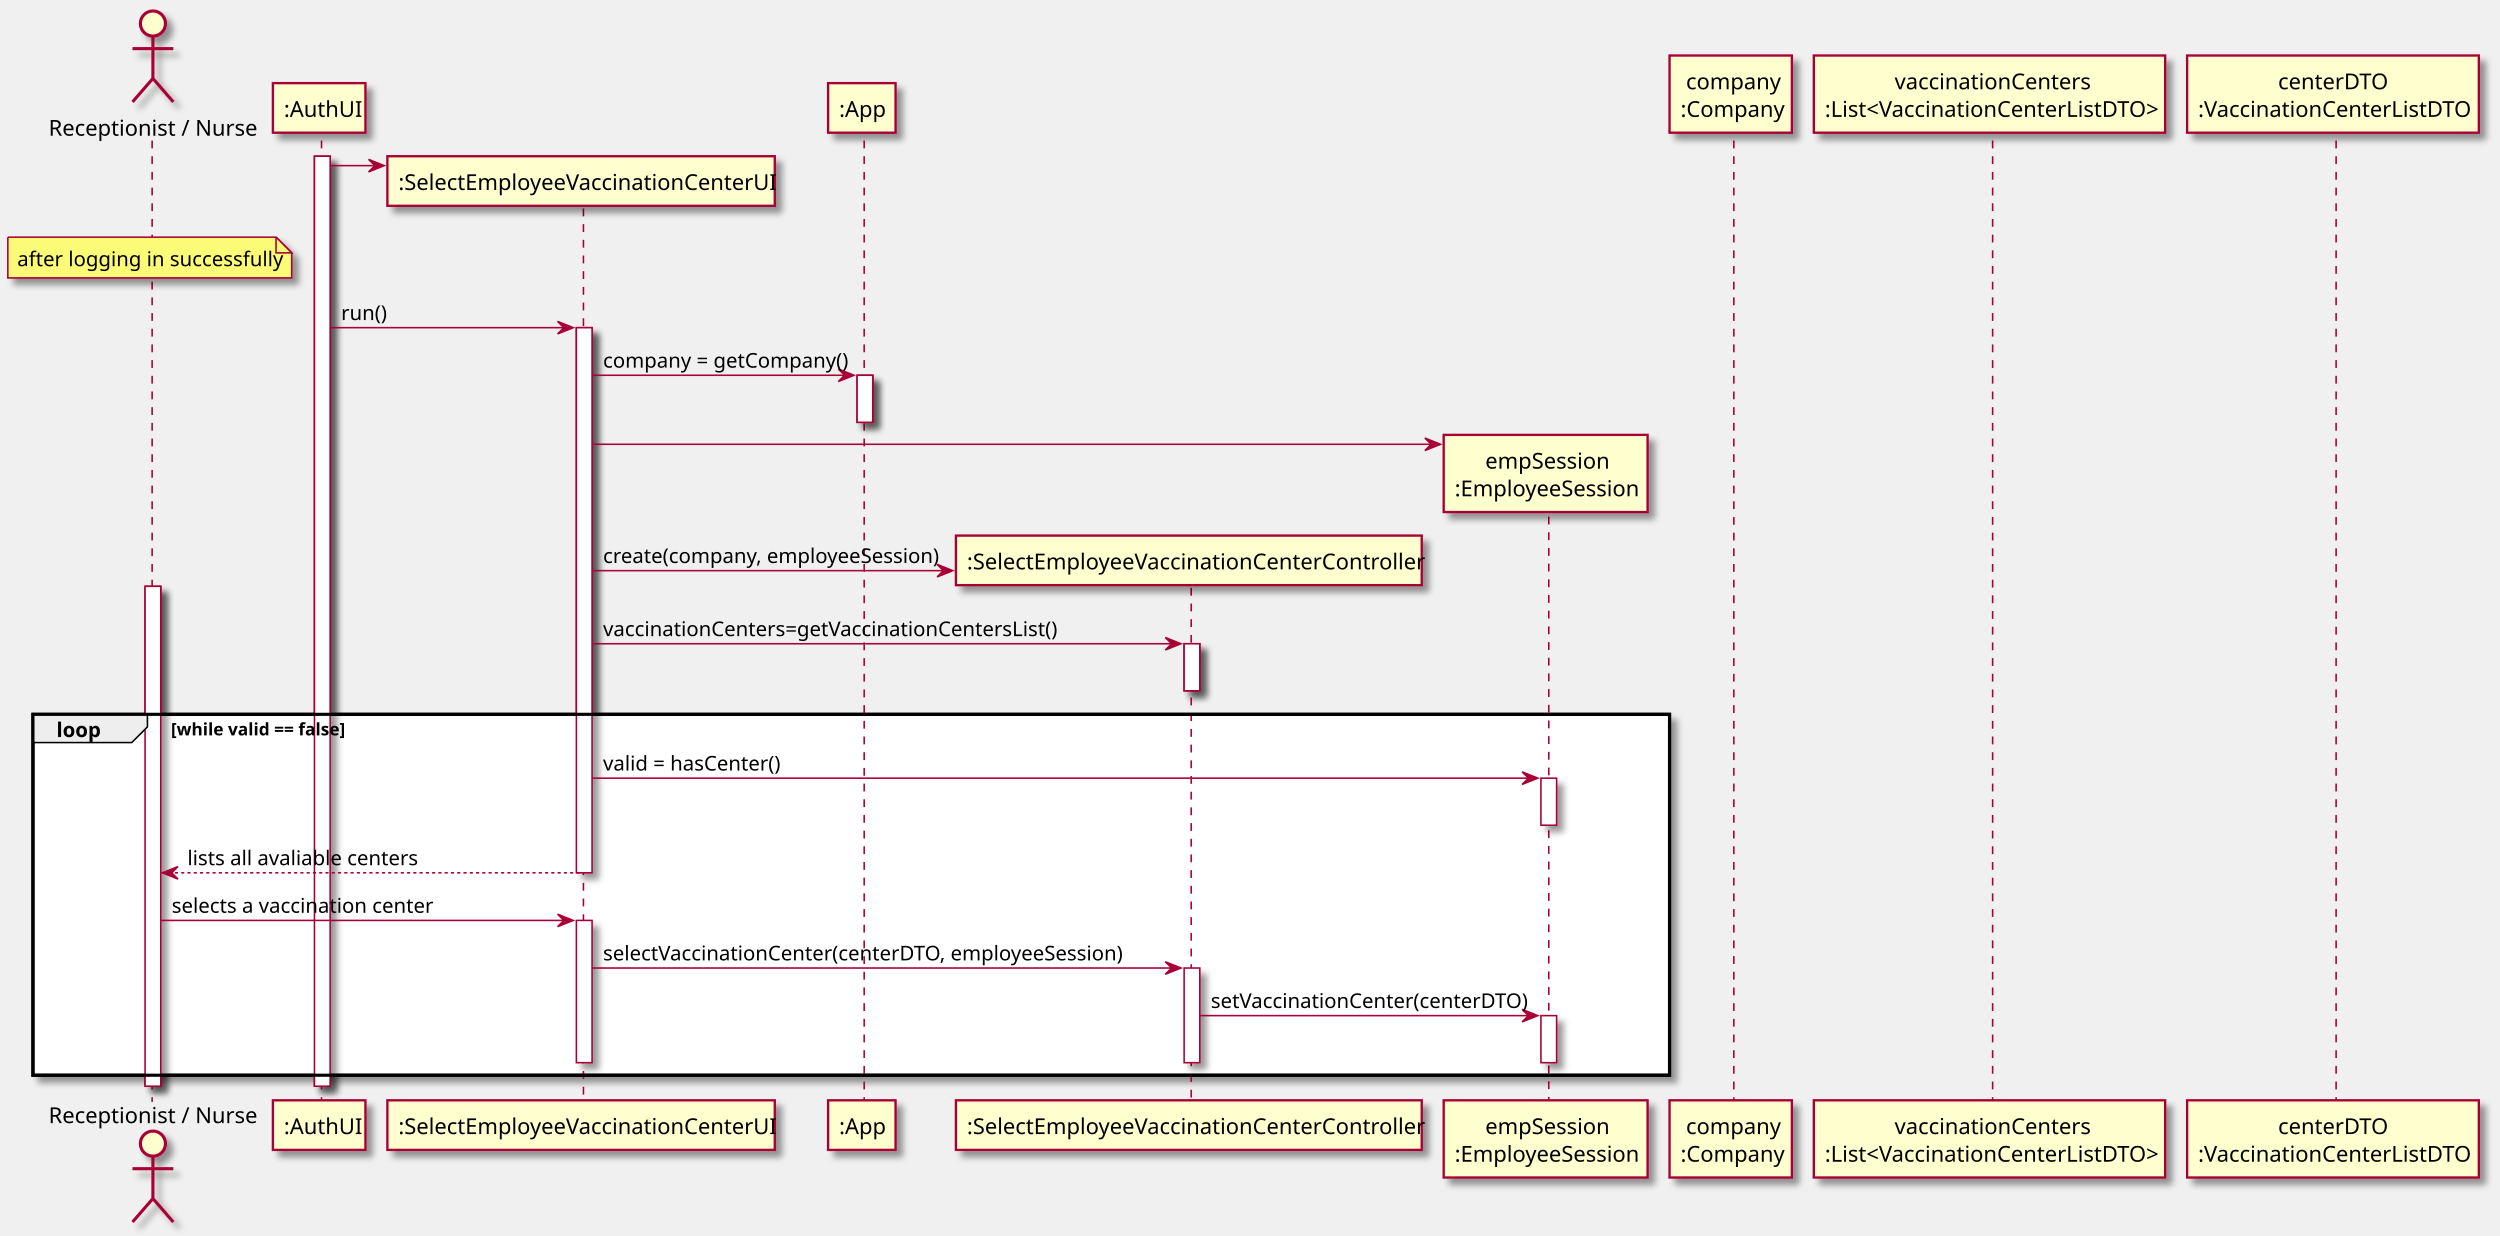
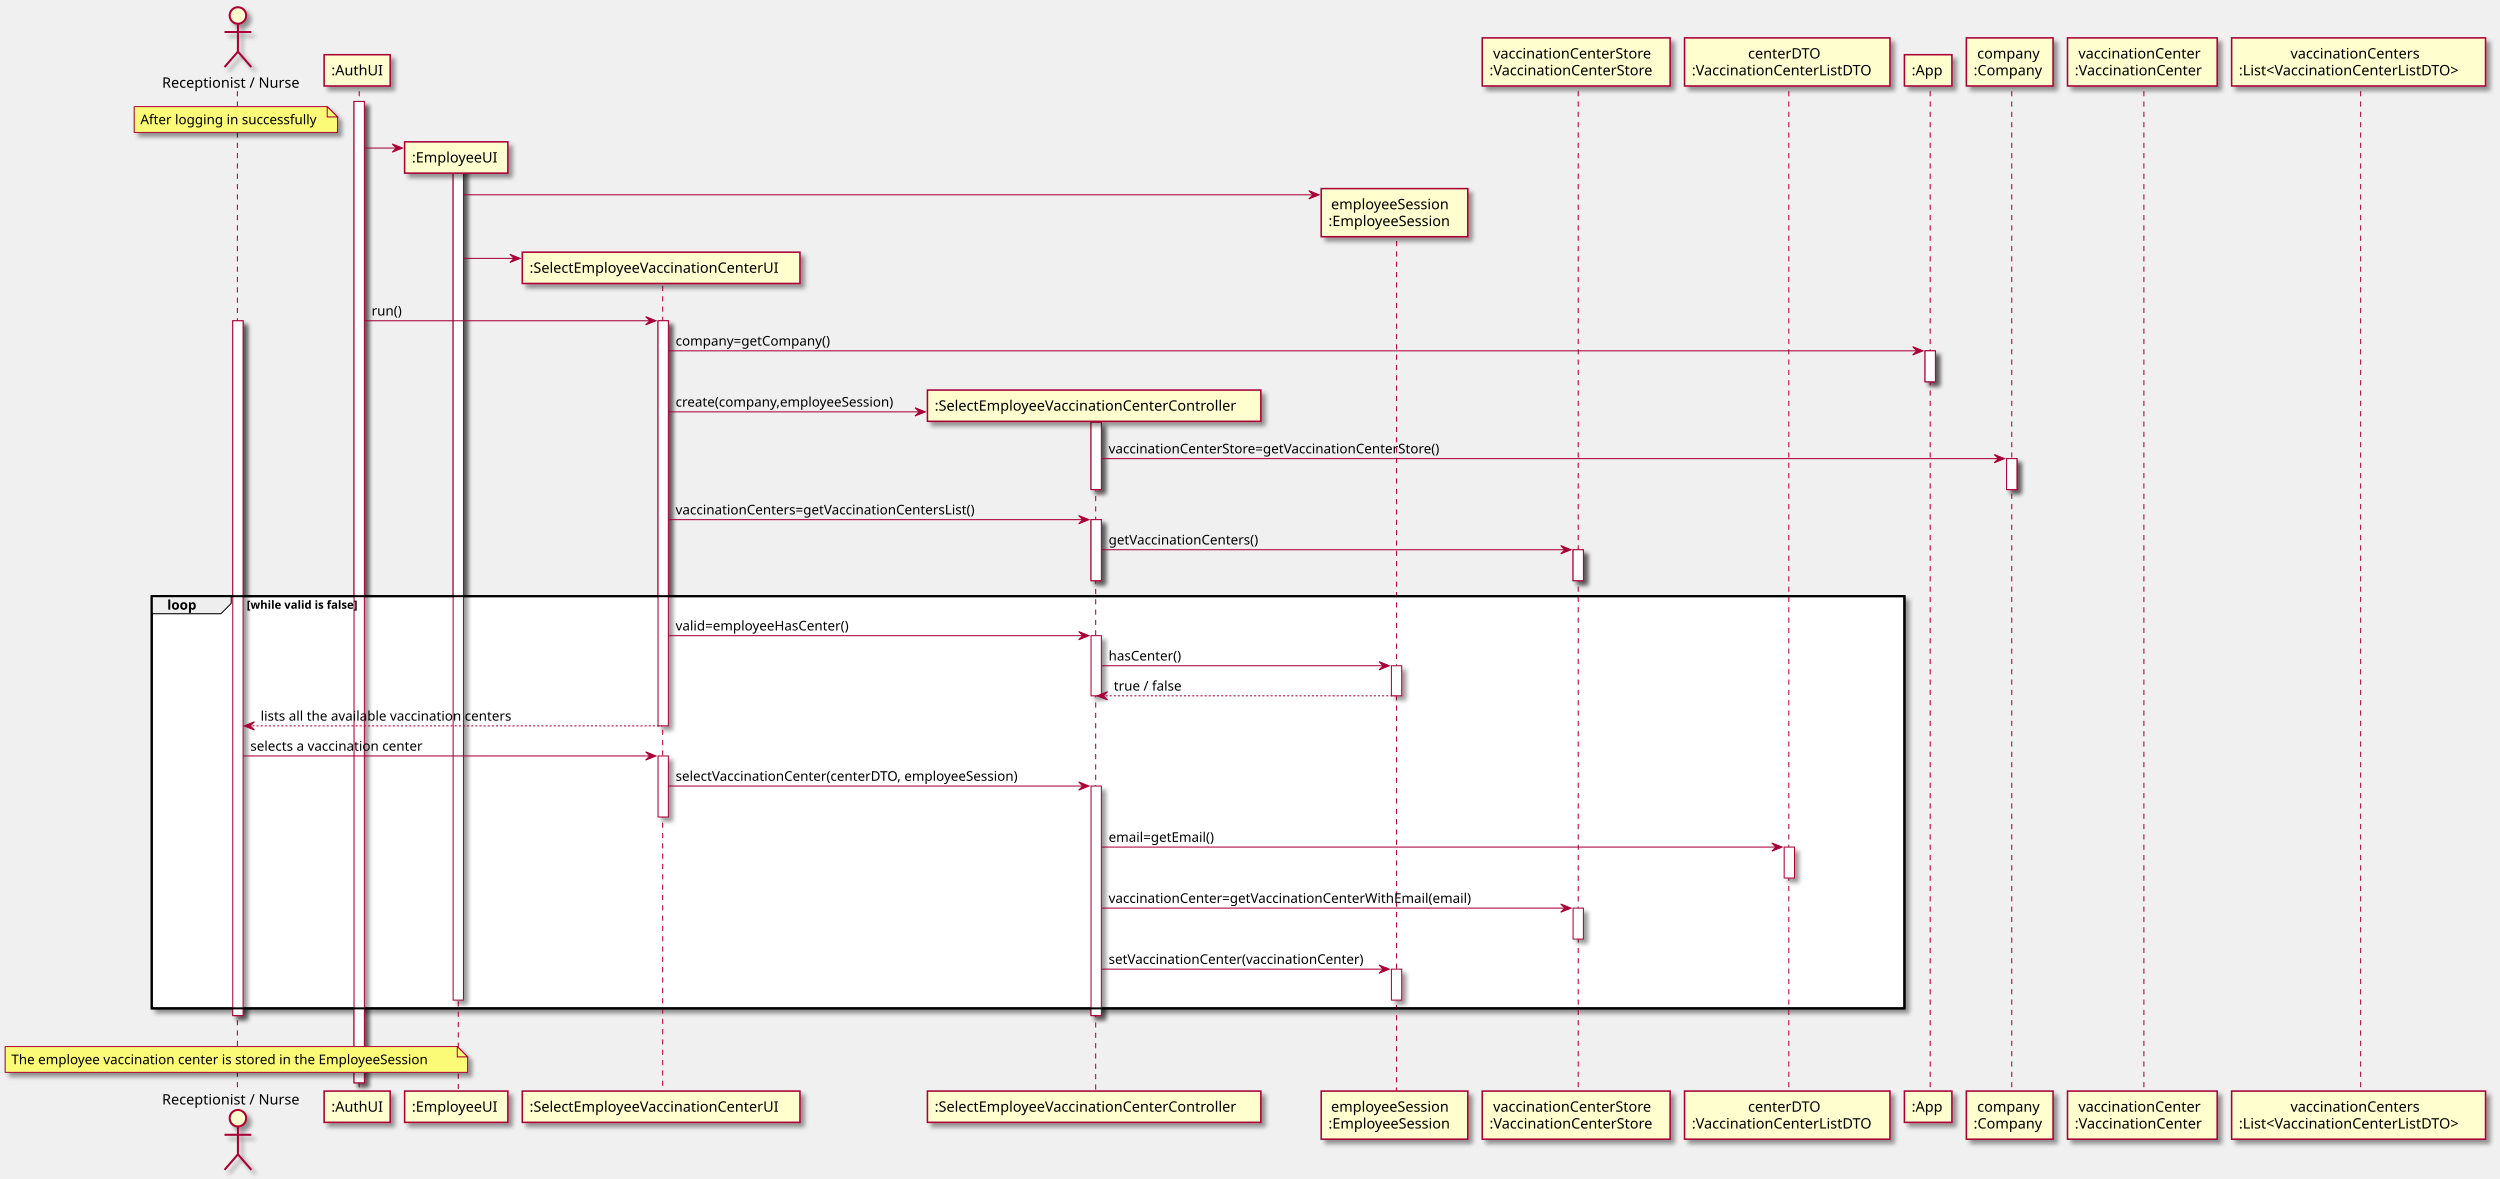
- <svg xmlns="http://www.w3.org/2000/svg" contentScriptType="application/ecmascript" contentStyleType="text/css" height="788px" preserveAspectRatio="none" style="width:1594px;height:788px;background:#FFFFFF;" version="1.1" viewBox="0 0 1594 788" width="1594px" zoomAndPan="magnify">
+ <svg xmlns="http://www.w3.org/2000/svg" contentScriptType="application/ecmascript" contentStyleType="text/css" height="1142px" preserveAspectRatio="none" style="width:2422px;height:1142px;background:#FFFFFF;" version="1.1" viewBox="0 0 2422 1142" width="2422px" zoomAndPan="magnify">
  <defs>
-     <filter height="300%" id="frpe49jd55kcy" width="300%" x="-1" y="-1">
+     <filter height="300%" id="fjrmrxvb3hkog" width="300%" x="-1" y="-1">
      <feGaussianBlur result="blurOut" stdDeviation="2.0" />
      <feColorMatrix in="blurOut" result="blurOut2" type="matrix" values="0 0 0 0 0 0 0 0 0 0 0 0 0 0 0 0 0 0 .4 0" />
      <feOffset dx="4.0" dy="4.0" in="blurOut2" result="blurOut3" />
      <feBlend in="SourceGraphic" in2="blurOut3" mode="normal" />
    </filter>
  </defs>
  <g>
-     <rect fill="#FFFFFF" filter="url(#frpe49jd55kcy)" height="318.719" style="stroke:#A80036;stroke-width:1.0;" width="10" x="92.5" y="373.844" />
-     <rect fill="#FFFFFF" filter="url(#frpe49jd55kcy)" height="592.953" style="stroke:#A80036;stroke-width:1.0;" width="10" x="200.5" y="99.609" />
-     <rect fill="#FFFFFF" filter="url(#frpe49jd55kcy)" height="347.586" style="stroke:#A80036;stroke-width:1.0;" width="10" x="367.5" y="208.922" />
-     <rect fill="#FFFFFF" filter="url(#frpe49jd55kcy)" height="90.703" style="stroke:#A80036;stroke-width:1.0;" width="10" x="367.5" y="586.859" />
-     <rect fill="#FFFFFF" filter="url(#frpe49jd55kcy)" height="30" style="stroke:#A80036;stroke-width:1.0;" width="10" x="546.5" y="239.273" />
-     <rect fill="#FFFFFF" filter="url(#frpe49jd55kcy)" height="30" style="stroke:#A80036;stroke-width:1.0;" width="10" x="755" y="410.453" />
-     <rect fill="#FFFFFF" filter="url(#frpe49jd55kcy)" height="60.352" style="stroke:#A80036;stroke-width:1.0;" width="10" x="755" y="617.211" />
-     <rect fill="#FFFFFF" filter="url(#frpe49jd55kcy)" height="30" style="stroke:#A80036;stroke-width:1.0;" width="10" x="982.5" y="496.156" />
-     <rect fill="#FFFFFF" filter="url(#frpe49jd55kcy)" height="30" style="stroke:#A80036;stroke-width:1.0;" width="10" x="982.5" y="647.562" />
-     <rect fill="#FFFFFF" filter="url(#frpe49jd55kcy)" height="230.109" style="stroke:#000000;stroke-width:2.0;" width="1043.5" x="21" y="455.453" />
-     <line style="stroke:#A80036;stroke-width:1.0;stroke-dasharray:5.0,5.0;" x1="97" x2="97" y1="89.609" y2="702.562" />
-     <line style="stroke:#A80036;stroke-width:1.0;stroke-dasharray:5.0,5.0;" x1="205" x2="205" y1="89.609" y2="702.562" />
-     <line style="stroke:#A80036;stroke-width:1.0;stroke-dasharray:5.0,5.0;" x1="372" x2="372" y1="132.914" y2="702.562" />
-     <line style="stroke:#A80036;stroke-width:1.0;stroke-dasharray:5.0,5.0;" x1="551" x2="551" y1="89.609" y2="702.562" />
-     <line style="stroke:#A80036;stroke-width:1.0;stroke-dasharray:5.0,5.0;" x1="759.5" x2="759.5" y1="374.797" y2="702.562" />
-     <line style="stroke:#A80036;stroke-width:1.0;stroke-dasharray:5.0,5.0;" x1="987.5" x2="987.5" y1="319.383" y2="702.562" />
-     <line style="stroke:#A80036;stroke-width:1.0;stroke-dasharray:5.0,5.0;" x1="1105.5" x2="1105.5" y1="89.609" y2="702.562" />
-     <line style="stroke:#A80036;stroke-width:1.0;stroke-dasharray:5.0,5.0;" x1="1270.5" x2="1270.5" y1="89.609" y2="702.562" />
-     <line style="stroke:#A80036;stroke-width:1.0;stroke-dasharray:5.0,5.0;" x1="1489.5" x2="1489.5" y1="89.609" y2="702.562" />
-     <text fill="#000000" font-family="sans-serif" font-size="14" lengthAdjust="spacing" textLength="127" x="31" y="86.533">Receptionist / Nurse</text>
-     <ellipse cx="97.5" cy="15" fill="#FEFECE" filter="url(#frpe49jd55kcy)" rx="8" ry="8" style="stroke:#A80036;stroke-width:2.0;" />
-     <path d="M97.5,23 L97.5,50 M84.5,31 L110.5,31 M97.5,50 L84.5,65 M97.5,50 L110.5,65 " fill="none" filter="url(#frpe49jd55kcy)" style="stroke:#A80036;stroke-width:2.0;" />
-     <text fill="#000000" font-family="sans-serif" font-size="14" lengthAdjust="spacing" textLength="127" x="31" y="716.096">Receptionist / Nurse</text>
-     <ellipse cx="97.5" cy="729.172" fill="#FEFECE" filter="url(#frpe49jd55kcy)" rx="8" ry="8" style="stroke:#A80036;stroke-width:2.0;" />
-     <path d="M97.5,737.172 L97.5,764.172 M84.5,745.172 L110.5,745.172 M97.5,764.172 L84.5,779.172 M97.5,764.172 L110.5,779.172 " fill="none" filter="url(#frpe49jd55kcy)" style="stroke:#A80036;stroke-width:2.0;" />
-     <rect fill="#FEFECE" filter="url(#frpe49jd55kcy)" height="31.609" style="stroke:#A80036;stroke-width:1.5;" width="59" x="174" y="53" />
-     <text fill="#000000" font-family="sans-serif" font-size="14" lengthAdjust="spacing" textLength="45" x="181" y="74.533">:AuthUI</text>
-     <rect fill="#FEFECE" filter="url(#frpe49jd55kcy)" height="31.609" style="stroke:#A80036;stroke-width:1.5;" width="59" x="174" y="701.562" />
-     <text fill="#000000" font-family="sans-serif" font-size="14" lengthAdjust="spacing" textLength="45" x="181" y="723.096">:AuthUI</text>
-     <rect fill="#FEFECE" filter="url(#frpe49jd55kcy)" height="31.609" style="stroke:#A80036;stroke-width:1.5;" width="247" x="247" y="701.562" />
-     <text fill="#000000" font-family="sans-serif" font-size="14" lengthAdjust="spacing" textLength="233" x="254" y="723.096">:SelectEmployeeVaccinationCenterUI</text>
-     <rect fill="#FEFECE" filter="url(#frpe49jd55kcy)" height="31.609" style="stroke:#A80036;stroke-width:1.5;" width="43" x="528" y="53" />
-     <text fill="#000000" font-family="sans-serif" font-size="14" lengthAdjust="spacing" textLength="29" x="535" y="74.533">:App</text>
-     <rect fill="#FEFECE" filter="url(#frpe49jd55kcy)" height="31.609" style="stroke:#A80036;stroke-width:1.5;" width="43" x="528" y="701.562" />
-     <text fill="#000000" font-family="sans-serif" font-size="14" lengthAdjust="spacing" textLength="29" x="535" y="723.096">:App</text>
-     <rect fill="#FEFECE" filter="url(#frpe49jd55kcy)" height="31.609" style="stroke:#A80036;stroke-width:1.5;" width="297" x="609.5" y="701.562" />
-     <text fill="#000000" font-family="sans-serif" font-size="14" lengthAdjust="spacing" textLength="283" x="616.5" y="723.096">:SelectEmployeeVaccinationCenterController</text>
-     <rect fill="#FEFECE" filter="url(#frpe49jd55kcy)" height="49.219" style="stroke:#A80036;stroke-width:1.5;" width="130" x="920.5" y="701.562" />
-     <text fill="#000000" font-family="sans-serif" font-size="14" lengthAdjust="spacing" textLength="77" x="947" y="723.096">empSession</text>
-     <text fill="#000000" font-family="sans-serif" font-size="14" lengthAdjust="spacing" textLength="116" x="927.5" y="740.705">:EmployeeSession</text>
-     <rect fill="#FEFECE" filter="url(#frpe49jd55kcy)" height="49.219" style="stroke:#A80036;stroke-width:1.5;" width="78" x="1064.5" y="35.391" />
-     <text fill="#000000" font-family="sans-serif" font-size="14" lengthAdjust="spacing" textLength="57" x="1075" y="56.924">company</text>
-     <text fill="#000000" font-family="sans-serif" font-size="14" lengthAdjust="spacing" textLength="64" x="1071.5" y="74.533">:Company</text>
-     <rect fill="#FEFECE" filter="url(#frpe49jd55kcy)" height="49.219" style="stroke:#A80036;stroke-width:1.5;" width="78" x="1064.5" y="701.562" />
-     <text fill="#000000" font-family="sans-serif" font-size="14" lengthAdjust="spacing" textLength="57" x="1075" y="723.096">company</text>
-     <text fill="#000000" font-family="sans-serif" font-size="14" lengthAdjust="spacing" textLength="64" x="1071.5" y="740.705">:Company</text>
-     <rect fill="#FEFECE" filter="url(#frpe49jd55kcy)" height="49.219" style="stroke:#A80036;stroke-width:1.5;" width="224" x="1156.5" y="35.391" />
-     <text fill="#000000" font-family="sans-serif" font-size="14" lengthAdjust="spacing" textLength="121" x="1208" y="56.924">vaccinationCenters</text>
-     <text fill="#000000" font-family="sans-serif" font-size="14" lengthAdjust="spacing" textLength="210" x="1163.5" y="74.533">:List&lt;VaccinationCenterListDTO&gt;</text>
-     <rect fill="#FEFECE" filter="url(#frpe49jd55kcy)" height="49.219" style="stroke:#A80036;stroke-width:1.5;" width="224" x="1156.5" y="701.562" />
-     <text fill="#000000" font-family="sans-serif" font-size="14" lengthAdjust="spacing" textLength="121" x="1208" y="723.096">vaccinationCenters</text>
-     <text fill="#000000" font-family="sans-serif" font-size="14" lengthAdjust="spacing" textLength="210" x="1163.5" y="740.705">:List&lt;VaccinationCenterListDTO&gt;</text>
-     <rect fill="#FEFECE" filter="url(#frpe49jd55kcy)" height="49.219" style="stroke:#A80036;stroke-width:1.5;" width="186" x="1394.5" y="35.391" />
-     <text fill="#000000" font-family="sans-serif" font-size="14" lengthAdjust="spacing" textLength="70" x="1452.5" y="56.924">centerDTO</text>
-     <text fill="#000000" font-family="sans-serif" font-size="14" lengthAdjust="spacing" textLength="172" x="1401.5" y="74.533">:VaccinationCenterListDTO</text>
-     <rect fill="#FEFECE" filter="url(#frpe49jd55kcy)" height="49.219" style="stroke:#A80036;stroke-width:1.5;" width="186" x="1394.5" y="701.562" />
-     <text fill="#000000" font-family="sans-serif" font-size="14" lengthAdjust="spacing" textLength="70" x="1452.5" y="723.096">centerDTO</text>
-     <text fill="#000000" font-family="sans-serif" font-size="14" lengthAdjust="spacing" textLength="172" x="1401.5" y="740.705">:VaccinationCenterListDTO</text>
-     <rect fill="#FFFFFF" filter="url(#frpe49jd55kcy)" height="318.719" style="stroke:#A80036;stroke-width:1.0;" width="10" x="92.5" y="373.844" />
-     <rect fill="#FFFFFF" filter="url(#frpe49jd55kcy)" height="592.953" style="stroke:#A80036;stroke-width:1.0;" width="10" x="200.5" y="99.609" />
-     <rect fill="#FFFFFF" filter="url(#frpe49jd55kcy)" height="347.586" style="stroke:#A80036;stroke-width:1.0;" width="10" x="367.5" y="208.922" />
-     <rect fill="#FFFFFF" filter="url(#frpe49jd55kcy)" height="90.703" style="stroke:#A80036;stroke-width:1.0;" width="10" x="367.5" y="586.859" />
-     <rect fill="#FFFFFF" filter="url(#frpe49jd55kcy)" height="30" style="stroke:#A80036;stroke-width:1.0;" width="10" x="546.5" y="239.273" />
-     <rect fill="#FFFFFF" filter="url(#frpe49jd55kcy)" height="30" style="stroke:#A80036;stroke-width:1.0;" width="10" x="755" y="410.453" />
-     <rect fill="#FFFFFF" filter="url(#frpe49jd55kcy)" height="60.352" style="stroke:#A80036;stroke-width:1.0;" width="10" x="755" y="617.211" />
-     <rect fill="#FFFFFF" filter="url(#frpe49jd55kcy)" height="30" style="stroke:#A80036;stroke-width:1.0;" width="10" x="982.5" y="496.156" />
-     <rect fill="#FFFFFF" filter="url(#frpe49jd55kcy)" height="30" style="stroke:#A80036;stroke-width:1.0;" width="10" x="982.5" y="647.562" />
-     <polygon fill="#A80036" points="235,101.609,245,105.609,235,109.609,239,105.609" style="stroke:#A80036;stroke-width:1.0;" />
-     <line style="stroke:#A80036;stroke-width:1.0;" x1="210.5" x2="241" y1="105.609" y2="105.609" />
-     <rect fill="#FEFECE" filter="url(#frpe49jd55kcy)" height="31.609" style="stroke:#A80036;stroke-width:1.5;" width="247" x="247" y="99.609" />
-     <text fill="#000000" font-family="sans-serif" font-size="14" lengthAdjust="spacing" textLength="233" x="254" y="121.143">:SelectEmployeeVaccinationCenterUI</text>
-     <path d="M5,151.219 L5,177.219 L186,177.219 L186,161.219 L176,151.219 L5,151.219 " fill="#FBFB77" filter="url(#frpe49jd55kcy)" style="stroke:#A80036;stroke-width:1.0;" />
-     <path d="M176,151.219 L176,161.219 L186,161.219 L176,151.219 " fill="#FBFB77" style="stroke:#A80036;stroke-width:1.0;" />
-     <text fill="#000000" font-family="sans-serif" font-size="13" lengthAdjust="spacing" textLength="160" x="11" y="169.714">after logging in successfully</text>
-     <polygon fill="#A80036" points="355.5,204.922,365.5,208.922,355.5,212.922,359.5,208.922" style="stroke:#A80036;stroke-width:1.0;" />
-     <line style="stroke:#A80036;stroke-width:1.0;" x1="210.5" x2="361.5" y1="208.922" y2="208.922" />
-     <text fill="#000000" font-family="sans-serif" font-size="13" lengthAdjust="spacing" textLength="26" x="217.5" y="204.065">run()</text>
-     <polygon fill="#A80036" points="534.5,235.273,544.5,239.273,534.5,243.273,538.5,239.273" style="stroke:#A80036;stroke-width:1.0;" />
-     <line style="stroke:#A80036;stroke-width:1.0;" x1="377.5" x2="540.5" y1="239.273" y2="239.273" />
-     <text fill="#000000" font-family="sans-serif" font-size="13" lengthAdjust="spacing" textLength="150" x="384.5" y="234.417">company = getCompany()</text>
-     <polygon fill="#A80036" points="908.5,279.273,918.5,283.273,908.5,287.273,912.5,283.273" style="stroke:#A80036;stroke-width:1.0;" />
-     <line style="stroke:#A80036;stroke-width:1.0;" x1="377.5" x2="914.5" y1="283.273" y2="283.273" />
-     <rect fill="#FEFECE" filter="url(#frpe49jd55kcy)" height="49.219" style="stroke:#A80036;stroke-width:1.5;" width="130" x="920.5" y="277.273" />
-     <text fill="#000000" font-family="sans-serif" font-size="14" lengthAdjust="spacing" textLength="77" x="947" y="298.807">empSession</text>
-     <text fill="#000000" font-family="sans-serif" font-size="14" lengthAdjust="spacing" textLength="116" x="927.5" y="316.416">:EmployeeSession</text>
-     <polygon fill="#A80036" points="597.5,359.844,607.5,363.844,597.5,367.844,601.5,363.844" style="stroke:#A80036;stroke-width:1.0;" />
-     <line style="stroke:#A80036;stroke-width:1.0;" x1="377.5" x2="603.5" y1="363.844" y2="363.844" />
-     <text fill="#000000" font-family="sans-serif" font-size="13" lengthAdjust="spacing" textLength="208" x="384.5" y="358.987">create(company, employeeSession)</text>
-     <rect fill="#FEFECE" filter="url(#frpe49jd55kcy)" height="31.609" style="stroke:#A80036;stroke-width:1.5;" width="297" x="609.5" y="341.492" />
-     <text fill="#000000" font-family="sans-serif" font-size="14" lengthAdjust="spacing" textLength="283" x="616.5" y="363.025">:SelectEmployeeVaccinationCenterController</text>
-     <polygon fill="#A80036" points="743,406.453,753,410.453,743,414.453,747,410.453" style="stroke:#A80036;stroke-width:1.0;" />
-     <line style="stroke:#A80036;stroke-width:1.0;" x1="377.5" x2="749" y1="410.453" y2="410.453" />
-     <text fill="#000000" font-family="sans-serif" font-size="13" lengthAdjust="spacing" textLength="277" x="384.5" y="405.597">vaccinationCenters=getVaccinationCentersList()</text>
-     <path d="M21,455.453 L94,455.453 L94,463.453 L84,473.453 L21,473.453 L21,455.453 " fill="#EEEEEE" style="stroke:#000000;stroke-width:1.0;" />
-     <rect fill="none" height="230.109" style="stroke:#000000;stroke-width:2.0;" width="1043.5" x="21" y="455.453" />
-     <text fill="#000000" font-family="sans-serif" font-size="13" font-weight="bold" lengthAdjust="spacing" textLength="28" x="36" y="469.948">loop</text>
-     <text fill="#000000" font-family="sans-serif" font-size="11" font-weight="bold" lengthAdjust="spacing" textLength="111" x="109" y="468.872">[while valid == false]</text>
-     <polygon fill="#A80036" points="970.5,492.156,980.5,496.156,970.5,500.156,974.5,496.156" style="stroke:#A80036;stroke-width:1.0;" />
-     <line style="stroke:#A80036;stroke-width:1.0;" x1="377.5" x2="976.5" y1="496.156" y2="496.156" />
-     <text fill="#000000" font-family="sans-serif" font-size="13" lengthAdjust="spacing" textLength="108" x="384.5" y="491.3">valid = hasCenter()</text>
-     <polygon fill="#A80036" points="113.5,552.508,103.5,556.508,113.5,560.508,109.5,556.508" style="stroke:#A80036;stroke-width:1.0;" />
-     <line style="stroke:#A80036;stroke-width:1.0;stroke-dasharray:2.0,2.0;" x1="107.5" x2="371.5" y1="556.508" y2="556.508" />
-     <text fill="#000000" font-family="sans-serif" font-size="13" lengthAdjust="spacing" textLength="141" x="119.5" y="551.651">lists all avaliable centers</text>
-     <polygon fill="#A80036" points="355.5,582.859,365.5,586.859,355.5,590.859,359.5,586.859" style="stroke:#A80036;stroke-width:1.0;" />
-     <line style="stroke:#A80036;stroke-width:1.0;" x1="102.5" x2="361.5" y1="586.859" y2="586.859" />
-     <text fill="#000000" font-family="sans-serif" font-size="13" lengthAdjust="spacing" textLength="161" x="109.5" y="582.003">selects a vaccination center</text>
-     <polygon fill="#A80036" points="743,613.211,753,617.211,743,621.211,747,617.211" style="stroke:#A80036;stroke-width:1.0;" />
-     <line style="stroke:#A80036;stroke-width:1.0;" x1="377.5" x2="749" y1="617.211" y2="617.211" />
-     <text fill="#000000" font-family="sans-serif" font-size="13" lengthAdjust="spacing" textLength="322" x="384.5" y="612.355">selectVaccinationCenter(centerDTO, employeeSession)</text>
-     <polygon fill="#A80036" points="970.5,643.562,980.5,647.562,970.5,651.562,974.5,647.562" style="stroke:#A80036;stroke-width:1.0;" />
-     <line style="stroke:#A80036;stroke-width:1.0;" x1="765" x2="976.5" y1="647.562" y2="647.562" />
-     <text fill="#000000" font-family="sans-serif" font-size="13" lengthAdjust="spacing" textLength="194" x="772" y="642.706">setVaccinationCenter(centerDTO)</text>
+     <rect fill="#FFFFFF" filter="url(#fjrmrxvb3hkog)" height="673.156" style="stroke:#A80036;stroke-width:1.0;" width="10" x="225.5" y="310.75" />
+     <rect fill="#FFFFFF" filter="url(#fjrmrxvb3hkog)" height="950.742" style="stroke:#A80036;stroke-width:1.0;" width="10" x="343" y="98.297" />
+     <rect fill="#FFFFFF" filter="url(#fjrmrxvb3hkog)" height="815.477" style="stroke:#A80036;stroke-width:1.0;" width="10" x="439" y="153.43" />
+     <rect fill="#FFFFFF" filter="url(#fjrmrxvb3hkog)" height="392.492" style="stroke:#A80036;stroke-width:1.0;" width="10" x="637.5" y="310.75" />
+     <rect fill="#FFFFFF" filter="url(#fjrmrxvb3hkog)" height="59.133" style="stroke:#A80036;stroke-width:1.0;" width="10" x="637.5" y="732.375" />
+     <rect fill="#FFFFFF" filter="url(#fjrmrxvb3hkog)" height="65.297" style="stroke:#A80036;stroke-width:1.0;" width="10" x="1057" y="409.016" />
+     <rect fill="#FFFFFF" filter="url(#fjrmrxvb3hkog)" height="59.133" style="stroke:#A80036;stroke-width:1.0;" width="10" x="1057" y="503.445" />
+     <rect fill="#FFFFFF" filter="url(#fjrmrxvb3hkog)" height="58.266" style="stroke:#A80036;stroke-width:1.0;" width="10" x="1057" y="615.844" />
+     <rect fill="#FFFFFF" filter="url(#fjrmrxvb3hkog)" height="222.398" style="stroke:#A80036;stroke-width:1.0;" width="10" x="1057" y="761.508" />
+     <rect fill="#FFFFFF" filter="url(#fjrmrxvb3hkog)" height="29.133" style="stroke:#A80036;stroke-width:1.0;" width="10" x="1348" y="644.977" />
+     <rect fill="#FFFFFF" filter="url(#fjrmrxvb3hkog)" height="30" style="stroke:#A80036;stroke-width:1.0;" width="10" x="1348" y="938.906" />
+     <rect fill="#FFFFFF" filter="url(#fjrmrxvb3hkog)" height="30" style="stroke:#A80036;stroke-width:1.0;" width="10" x="1524" y="532.578" />
+     <rect fill="#FFFFFF" filter="url(#fjrmrxvb3hkog)" height="30" style="stroke:#A80036;stroke-width:1.0;" width="10" x="1524" y="879.773" />
+     <rect fill="#FFFFFF" filter="url(#fjrmrxvb3hkog)" height="30" style="stroke:#A80036;stroke-width:1.0;" width="10" x="1728.5" y="820.641" />
+     <rect fill="#FFFFFF" filter="url(#fjrmrxvb3hkog)" height="30" style="stroke:#A80036;stroke-width:1.0;" width="10" x="1865" y="339.883" />
+     <rect fill="#FFFFFF" filter="url(#fjrmrxvb3hkog)" height="30" style="stroke:#A80036;stroke-width:1.0;" width="10" x="1944" y="444.312" />
+     <rect fill="#FFFFFF" filter="url(#fjrmrxvb3hkog)" height="399.328" style="stroke:#000000;stroke-width:2.0;" width="1698" x="147" y="577.578" />
+     <line style="stroke:#A80036;stroke-width:1.0;stroke-dasharray:5.0,5.0;" x1="230" x2="230" y1="88.297" y2="1058.039" />
+     <line style="stroke:#A80036;stroke-width:1.0;stroke-dasharray:5.0,5.0;" x1="348" x2="348" y1="88.297" y2="1058.039" />
+     <line style="stroke:#A80036;stroke-width:1.0;stroke-dasharray:5.0,5.0;" x1="444" x2="444" y1="170.078" y2="1058.039" />
+     <line style="stroke:#A80036;stroke-width:1.0;stroke-dasharray:5.0,5.0;" x1="642" x2="642" y1="276.969" y2="1058.039" />
+     <line style="stroke:#A80036;stroke-width:1.0;stroke-dasharray:5.0,5.0;" x1="1061.5" x2="1061.5" y1="410.531" y2="1058.039" />
+     <line style="stroke:#A80036;stroke-width:1.0;stroke-dasharray:5.0,5.0;" x1="1353" x2="1353" y1="223.523" y2="1058.039" />
+     <line style="stroke:#A80036;stroke-width:1.0;stroke-dasharray:5.0,5.0;" x1="1529" x2="1529" y1="88.297" y2="1058.039" />
+     <line style="stroke:#A80036;stroke-width:1.0;stroke-dasharray:5.0,5.0;" x1="1733" x2="1733" y1="88.297" y2="1058.039" />
+     <line style="stroke:#A80036;stroke-width:1.0;stroke-dasharray:5.0,5.0;" x1="1870" x2="1870" y1="88.297" y2="1058.039" />
+     <line style="stroke:#A80036;stroke-width:1.0;stroke-dasharray:5.0,5.0;" x1="1949" x2="1949" y1="88.297" y2="1058.039" />
+     <line style="stroke:#A80036;stroke-width:1.0;stroke-dasharray:5.0,5.0;" x1="2077" x2="2077" y1="88.297" y2="1058.039" />
+     <line style="stroke:#A80036;stroke-width:1.0;stroke-dasharray:5.0,5.0;" x1="2287" x2="2287" y1="88.297" y2="1058.039" />
+     <text fill="#000000" font-family="sans-serif" font-size="14" lengthAdjust="spacing" textLength="141" x="157" y="84.995">Receptionist / Nurse</text>
+     <ellipse cx="230.5" cy="15" fill="#FEFECE" filter="url(#fjrmrxvb3hkog)" rx="8" ry="8" style="stroke:#A80036;stroke-width:2.0;" />
+     <path d="M230.5,23 L230.5,50 M217.5,31 L243.5,31 M230.5,50 L217.5,65 M230.5,50 L243.5,65 " fill="none" filter="url(#fjrmrxvb3hkog)" style="stroke:#A80036;stroke-width:2.0;" />
+     <text fill="#000000" font-family="sans-serif" font-size="14" lengthAdjust="spacing" textLength="141" x="157" y="1070.034">Receptionist / Nurse</text>
+     <ellipse cx="230.5" cy="1083.336" fill="#FEFECE" filter="url(#fjrmrxvb3hkog)" rx="8" ry="8" style="stroke:#A80036;stroke-width:2.0;" />
+     <path d="M230.5,1091.336 L230.5,1118.336 M217.5,1099.336 L243.5,1099.336 M230.5,1118.336 L217.5,1133.336 M230.5,1118.336 L243.5,1133.336 " fill="none" filter="url(#fjrmrxvb3hkog)" style="stroke:#A80036;stroke-width:2.0;" />
+     <rect fill="#FEFECE" filter="url(#fjrmrxvb3hkog)" height="30.297" style="stroke:#A80036;stroke-width:1.5;" width="64" x="314" y="53" />
+     <text fill="#000000" font-family="sans-serif" font-size="14" lengthAdjust="spacing" textLength="50" x="321" y="72.995">:AuthUI</text>
+     <rect fill="#FEFECE" filter="url(#fjrmrxvb3hkog)" height="30.297" style="stroke:#A80036;stroke-width:1.5;" width="64" x="314" y="1057.039" />
+     <text fill="#000000" font-family="sans-serif" font-size="14" lengthAdjust="spacing" textLength="50" x="321" y="1077.034">:AuthUI</text>
+     <rect fill="#FEFECE" filter="url(#fjrmrxvb3hkog)" height="30.297" style="stroke:#A80036;stroke-width:1.5;" width="100" x="392" y="1057.039" />
+     <text fill="#000000" font-family="sans-serif" font-size="14" lengthAdjust="spacing" textLength="86" x="399" y="1077.034">:EmployeeUI</text>
+     <rect fill="#FEFECE" filter="url(#fjrmrxvb3hkog)" height="30.297" style="stroke:#A80036;stroke-width:1.5;" width="269" x="506" y="1057.039" />
+     <text fill="#000000" font-family="sans-serif" font-size="14" lengthAdjust="spacing" textLength="255" x="513" y="1077.034">:SelectEmployeeVaccinationCenterUI</text>
+     <rect fill="#FEFECE" filter="url(#fjrmrxvb3hkog)" height="30.297" style="stroke:#A80036;stroke-width:1.5;" width="323" x="898.5" y="1057.039" />
+     <text fill="#000000" font-family="sans-serif" font-size="14" lengthAdjust="spacing" textLength="309" x="905.5" y="1077.034">:SelectEmployeeVaccinationCenterController</text>
+     <rect fill="#FEFECE" filter="url(#fjrmrxvb3hkog)" height="46.594" style="stroke:#A80036;stroke-width:1.5;" width="142" x="1280" y="1057.039" />
+     <text fill="#000000" font-family="sans-serif" font-size="14" lengthAdjust="spacing" textLength="123" x="1289.5" y="1077.034">employeeSession</text>
+     <text fill="#000000" font-family="sans-serif" font-size="14" lengthAdjust="spacing" textLength="128" x="1287" y="1093.331">:EmployeeSession</text>
+     <rect fill="#FEFECE" filter="url(#fjrmrxvb3hkog)" height="46.594" style="stroke:#A80036;stroke-width:1.5;" width="182" x="1436" y="36.703" />
+     <text fill="#000000" font-family="sans-serif" font-size="14" lengthAdjust="spacing" textLength="161" x="1446.5" y="56.698">vaccinationCenterStore</text>
+     <text fill="#000000" font-family="sans-serif" font-size="14" lengthAdjust="spacing" textLength="168" x="1443" y="72.995">:VaccinationCenterStore</text>
+     <rect fill="#FEFECE" filter="url(#fjrmrxvb3hkog)" height="46.594" style="stroke:#A80036;stroke-width:1.5;" width="182" x="1436" y="1057.039" />
+     <text fill="#000000" font-family="sans-serif" font-size="14" lengthAdjust="spacing" textLength="161" x="1446.5" y="1077.034">vaccinationCenterStore</text>
+     <text fill="#000000" font-family="sans-serif" font-size="14" lengthAdjust="spacing" textLength="168" x="1443" y="1093.331">:VaccinationCenterStore</text>
+     <rect fill="#FEFECE" filter="url(#fjrmrxvb3hkog)" height="46.594" style="stroke:#A80036;stroke-width:1.5;" width="199" x="1632" y="36.703" />
+     <text fill="#000000" font-family="sans-serif" font-size="14" lengthAdjust="spacing" textLength="76" x="1693.5" y="56.698">centerDTO</text>
+     <text fill="#000000" font-family="sans-serif" font-size="14" lengthAdjust="spacing" textLength="185" x="1639" y="72.995">:VaccinationCenterListDTO</text>
+     <rect fill="#FEFECE" filter="url(#fjrmrxvb3hkog)" height="46.594" style="stroke:#A80036;stroke-width:1.5;" width="199" x="1632" y="1057.039" />
+     <text fill="#000000" font-family="sans-serif" font-size="14" lengthAdjust="spacing" textLength="76" x="1693.5" y="1077.034">centerDTO</text>
+     <text fill="#000000" font-family="sans-serif" font-size="14" lengthAdjust="spacing" textLength="185" x="1639" y="1093.331">:VaccinationCenterListDTO</text>
+     <rect fill="#FEFECE" filter="url(#fjrmrxvb3hkog)" height="30.297" style="stroke:#A80036;stroke-width:1.5;" width="46" x="1845" y="53" />
+     <text fill="#000000" font-family="sans-serif" font-size="14" lengthAdjust="spacing" textLength="32" x="1852" y="72.995">:App</text>
+     <rect fill="#FEFECE" filter="url(#fjrmrxvb3hkog)" height="30.297" style="stroke:#A80036;stroke-width:1.5;" width="46" x="1845" y="1057.039" />
+     <text fill="#000000" font-family="sans-serif" font-size="14" lengthAdjust="spacing" textLength="32" x="1852" y="1077.034">:App</text>
+     <rect fill="#FEFECE" filter="url(#fjrmrxvb3hkog)" height="46.594" style="stroke:#A80036;stroke-width:1.5;" width="84" x="1905" y="36.703" />
+     <text fill="#000000" font-family="sans-serif" font-size="14" lengthAdjust="spacing" textLength="63" x="1915.5" y="56.698">company</text>
+     <text fill="#000000" font-family="sans-serif" font-size="14" lengthAdjust="spacing" textLength="70" x="1912" y="72.995">:Company</text>
+     <rect fill="#FEFECE" filter="url(#fjrmrxvb3hkog)" height="46.594" style="stroke:#A80036;stroke-width:1.5;" width="84" x="1905" y="1057.039" />
+     <text fill="#000000" font-family="sans-serif" font-size="14" lengthAdjust="spacing" textLength="63" x="1915.5" y="1077.034">company</text>
+     <text fill="#000000" font-family="sans-serif" font-size="14" lengthAdjust="spacing" textLength="70" x="1912" y="1093.331">:Company</text>
+     <rect fill="#FEFECE" filter="url(#fjrmrxvb3hkog)" height="46.594" style="stroke:#A80036;stroke-width:1.5;" width="145" x="2003" y="36.703" />
+     <text fill="#000000" font-family="sans-serif" font-size="14" lengthAdjust="spacing" textLength="124" x="2013.5" y="56.698">vaccinationCenter</text>
+     <text fill="#000000" font-family="sans-serif" font-size="14" lengthAdjust="spacing" textLength="131" x="2010" y="72.995">:VaccinationCenter</text>
+     <rect fill="#FEFECE" filter="url(#fjrmrxvb3hkog)" height="46.594" style="stroke:#A80036;stroke-width:1.5;" width="145" x="2003" y="1057.039" />
+     <text fill="#000000" font-family="sans-serif" font-size="14" lengthAdjust="spacing" textLength="124" x="2013.5" y="1077.034">vaccinationCenter</text>
+     <text fill="#000000" font-family="sans-serif" font-size="14" lengthAdjust="spacing" textLength="131" x="2010" y="1093.331">:VaccinationCenter</text>
+     <rect fill="#FEFECE" filter="url(#fjrmrxvb3hkog)" height="46.594" style="stroke:#A80036;stroke-width:1.5;" width="246" x="2162" y="36.703" />
+     <text fill="#000000" font-family="sans-serif" font-size="14" lengthAdjust="spacing" textLength="132" x="2219" y="56.698">vaccinationCenters</text>
+     <text fill="#000000" font-family="sans-serif" font-size="14" lengthAdjust="spacing" textLength="232" x="2169" y="72.995">:List&lt;VaccinationCenterListDTO&gt;</text>
+     <rect fill="#FEFECE" filter="url(#fjrmrxvb3hkog)" height="46.594" style="stroke:#A80036;stroke-width:1.5;" width="246" x="2162" y="1057.039" />
+     <text fill="#000000" font-family="sans-serif" font-size="14" lengthAdjust="spacing" textLength="132" x="2219" y="1077.034">vaccinationCenters</text>
+     <text fill="#000000" font-family="sans-serif" font-size="14" lengthAdjust="spacing" textLength="232" x="2169" y="1093.331">:List&lt;VaccinationCenterListDTO&gt;</text>
+     <rect fill="#FFFFFF" filter="url(#fjrmrxvb3hkog)" height="673.156" style="stroke:#A80036;stroke-width:1.0;" width="10" x="225.5" y="310.75" />
+     <rect fill="#FFFFFF" filter="url(#fjrmrxvb3hkog)" height="950.742" style="stroke:#A80036;stroke-width:1.0;" width="10" x="343" y="98.297" />
+     <rect fill="#FFFFFF" filter="url(#fjrmrxvb3hkog)" height="815.477" style="stroke:#A80036;stroke-width:1.0;" width="10" x="439" y="153.43" />
+     <rect fill="#FFFFFF" filter="url(#fjrmrxvb3hkog)" height="392.492" style="stroke:#A80036;stroke-width:1.0;" width="10" x="637.5" y="310.75" />
+     <rect fill="#FFFFFF" filter="url(#fjrmrxvb3hkog)" height="59.133" style="stroke:#A80036;stroke-width:1.0;" width="10" x="637.5" y="732.375" />
+     <rect fill="#FFFFFF" filter="url(#fjrmrxvb3hkog)" height="65.297" style="stroke:#A80036;stroke-width:1.0;" width="10" x="1057" y="409.016" />
+     <rect fill="#FFFFFF" filter="url(#fjrmrxvb3hkog)" height="59.133" style="stroke:#A80036;stroke-width:1.0;" width="10" x="1057" y="503.445" />
+     <rect fill="#FFFFFF" filter="url(#fjrmrxvb3hkog)" height="58.266" style="stroke:#A80036;stroke-width:1.0;" width="10" x="1057" y="615.844" />
+     <rect fill="#FFFFFF" filter="url(#fjrmrxvb3hkog)" height="222.398" style="stroke:#A80036;stroke-width:1.0;" width="10" x="1057" y="761.508" />
+     <rect fill="#FFFFFF" filter="url(#fjrmrxvb3hkog)" height="29.133" style="stroke:#A80036;stroke-width:1.0;" width="10" x="1348" y="644.977" />
+     <rect fill="#FFFFFF" filter="url(#fjrmrxvb3hkog)" height="30" style="stroke:#A80036;stroke-width:1.0;" width="10" x="1348" y="938.906" />
+     <rect fill="#FFFFFF" filter="url(#fjrmrxvb3hkog)" height="30" style="stroke:#A80036;stroke-width:1.0;" width="10" x="1524" y="532.578" />
+     <rect fill="#FFFFFF" filter="url(#fjrmrxvb3hkog)" height="30" style="stroke:#A80036;stroke-width:1.0;" width="10" x="1524" y="879.773" />
+     <rect fill="#FFFFFF" filter="url(#fjrmrxvb3hkog)" height="30" style="stroke:#A80036;stroke-width:1.0;" width="10" x="1728.5" y="820.641" />
+     <rect fill="#FFFFFF" filter="url(#fjrmrxvb3hkog)" height="30" style="stroke:#A80036;stroke-width:1.0;" width="10" x="1865" y="339.883" />
+     <rect fill="#FFFFFF" filter="url(#fjrmrxvb3hkog)" height="30" style="stroke:#A80036;stroke-width:1.0;" width="10" x="1944" y="444.312" />
+     <path d="M130,103.297 L130,128.297 L327,128.297 L327,113.297 L317,103.297 L130,103.297 " fill="#FBFB77" filter="url(#fjrmrxvb3hkog)" style="stroke:#A80036;stroke-width:1.0;" />
+     <path d="M317,103.297 L317,113.297 L327,113.297 L317,103.297 " fill="#FBFB77" style="stroke:#A80036;stroke-width:1.0;" />
+     <text fill="#000000" font-family="sans-serif" font-size="13" lengthAdjust="spacing" textLength="176" x="136" y="120.364">After logging in successfully</text>
+     <polygon fill="#A80036" points="380,139.43,390,143.43,380,147.43,384,143.43" style="stroke:#A80036;stroke-width:1.0;" />
+     <line style="stroke:#A80036;stroke-width:1.0;" x1="353" x2="386" y1="143.43" y2="143.43" />
+     <rect fill="#FEFECE" filter="url(#fjrmrxvb3hkog)" height="30.297" style="stroke:#A80036;stroke-width:1.5;" width="100" x="392" y="137.43" />
+     <text fill="#000000" font-family="sans-serif" font-size="14" lengthAdjust="spacing" textLength="86" x="399" y="157.425">:EmployeeUI</text>
+     <polygon fill="#A80036" points="1268,184.727,1278,188.727,1268,192.727,1272,188.727" style="stroke:#A80036;stroke-width:1.0;" />
+     <line style="stroke:#A80036;stroke-width:1.0;" x1="449" x2="1274" y1="188.727" y2="188.727" />
+     <rect fill="#FEFECE" filter="url(#fjrmrxvb3hkog)" height="46.594" style="stroke:#A80036;stroke-width:1.5;" width="142" x="1280" y="182.727" />
+     <text fill="#000000" font-family="sans-serif" font-size="14" lengthAdjust="spacing" textLength="123" x="1289.5" y="202.722">employeeSession</text>
+     <text fill="#000000" font-family="sans-serif" font-size="14" lengthAdjust="spacing" textLength="128" x="1287" y="219.019">:EmployeeSession</text>
+     <polygon fill="#A80036" points="494,246.32,504,250.32,494,254.32,498,250.32" style="stroke:#A80036;stroke-width:1.0;" />
+     <line style="stroke:#A80036;stroke-width:1.0;" x1="449" x2="500" y1="250.32" y2="250.32" />
+     <rect fill="#FEFECE" filter="url(#fjrmrxvb3hkog)" height="30.297" style="stroke:#A80036;stroke-width:1.5;" width="269" x="506" y="244.32" />
+     <text fill="#000000" font-family="sans-serif" font-size="14" lengthAdjust="spacing" textLength="255" x="513" y="264.315">:SelectEmployeeVaccinationCenterUI</text>
+     <polygon fill="#A80036" points="625.5,306.75,635.5,310.75,625.5,314.75,629.5,310.75" style="stroke:#A80036;stroke-width:1.0;" />
+     <line style="stroke:#A80036;stroke-width:1.0;" x1="353" x2="631.5" y1="310.75" y2="310.75" />
+     <text fill="#000000" font-family="sans-serif" font-size="13" lengthAdjust="spacing" textLength="31" x="360" y="305.684">run()</text>
+     <polygon fill="#A80036" points="1853,335.883,1863,339.883,1853,343.883,1857,339.883" style="stroke:#A80036;stroke-width:1.0;" />
+     <line style="stroke:#A80036;stroke-width:1.0;" x1="647.5" x2="1859" y1="339.883" y2="339.883" />
+     <text fill="#000000" font-family="sans-serif" font-size="13" lengthAdjust="spacing" textLength="162" x="654.5" y="334.817">company=getCompany()</text>
+     <polygon fill="#A80036" points="886.5,395.016,896.5,399.016,886.5,403.016,890.5,399.016" style="stroke:#A80036;stroke-width:1.0;" />
+     <line style="stroke:#A80036;stroke-width:1.0;" x1="647.5" x2="892.5" y1="399.016" y2="399.016" />
+     <text fill="#000000" font-family="sans-serif" font-size="13" lengthAdjust="spacing" textLength="227" x="654.5" y="393.95">create(company,employeeSession)</text>
+     <rect fill="#FEFECE" filter="url(#fjrmrxvb3hkog)" height="30.297" style="stroke:#A80036;stroke-width:1.5;" width="323" x="898.5" y="377.883" />
+     <text fill="#000000" font-family="sans-serif" font-size="14" lengthAdjust="spacing" textLength="309" x="905.5" y="397.878">:SelectEmployeeVaccinationCenterController</text>
+     <polygon fill="#A80036" points="1932,440.312,1942,444.312,1932,448.312,1936,444.312" style="stroke:#A80036;stroke-width:1.0;" />
+     <line style="stroke:#A80036;stroke-width:1.0;" x1="1067" x2="1938" y1="444.312" y2="444.312" />
+     <text fill="#000000" font-family="sans-serif" font-size="13" lengthAdjust="spacing" textLength="344" x="1074" y="439.247">vaccinationCenterStore=getVaccinationCenterStore()</text>
+     <polygon fill="#A80036" points="1045,499.445,1055,503.445,1045,507.445,1049,503.445" style="stroke:#A80036;stroke-width:1.0;" />
+     <line style="stroke:#A80036;stroke-width:1.0;" x1="647.5" x2="1051" y1="503.445" y2="503.445" />
+     <text fill="#000000" font-family="sans-serif" font-size="13" lengthAdjust="spacing" textLength="310" x="654.5" y="498.379">vaccinationCenters=getVaccinationCentersList()</text>
+     <polygon fill="#A80036" points="1512,528.578,1522,532.578,1512,536.578,1516,532.578" style="stroke:#A80036;stroke-width:1.0;" />
+     <line style="stroke:#A80036;stroke-width:1.0;" x1="1067" x2="1518" y1="532.578" y2="532.578" />
+     <text fill="#000000" font-family="sans-serif" font-size="13" lengthAdjust="spacing" textLength="155" x="1074" y="527.512">getVaccinationCenters()</text>
+     <path d="M147,577.578 L224,577.578 L224,584.578 L214,594.578 L147,594.578 L147,577.578 " fill="#EEEEEE" style="stroke:#000000;stroke-width:1.0;" />
+     <rect fill="none" height="399.328" style="stroke:#000000;stroke-width:2.0;" width="1698" x="147" y="577.578" />
+     <text fill="#000000" font-family="sans-serif" font-size="13" font-weight="bold" lengthAdjust="spacing" textLength="32" x="162" y="590.645">loop</text>
+     <text fill="#000000" font-family="sans-serif" font-size="11" font-weight="bold" lengthAdjust="spacing" textLength="131" x="239" y="589.789">[while valid is false]</text>
+     <polygon fill="#A80036" points="1045,611.844,1055,615.844,1045,619.844,1049,615.844" style="stroke:#A80036;stroke-width:1.0;" />
+     <line style="stroke:#A80036;stroke-width:1.0;" x1="647.5" x2="1051" y1="615.844" y2="615.844" />
+     <text fill="#000000" font-family="sans-serif" font-size="13" lengthAdjust="spacing" textLength="181" x="654.5" y="610.778">valid=employeeHasCenter()</text>
+     <polygon fill="#A80036" points="1336,640.977,1346,644.977,1336,648.977,1340,644.977" style="stroke:#A80036;stroke-width:1.0;" />
+     <line style="stroke:#A80036;stroke-width:1.0;" x1="1067" x2="1342" y1="644.977" y2="644.977" />
+     <text fill="#000000" font-family="sans-serif" font-size="13" lengthAdjust="spacing" textLength="76" x="1074" y="639.911">hasCenter()</text>
+     <polygon fill="#A80036" points="1073,670.109,1063,674.109,1073,678.109,1069,674.109" style="stroke:#A80036;stroke-width:1.0;" />
+     <line style="stroke:#A80036;stroke-width:1.0;stroke-dasharray:2.0,2.0;" x1="1067" x2="1352" y1="674.109" y2="674.109" />
+     <text fill="#000000" font-family="sans-serif" font-size="13" lengthAdjust="spacing" textLength="68" x="1079" y="669.043">true / false</text>
+     <polygon fill="#A80036" points="246.5,699.242,236.5,703.242,246.5,707.242,242.5,703.242" style="stroke:#A80036;stroke-width:1.0;" />
+     <line style="stroke:#A80036;stroke-width:1.0;stroke-dasharray:2.0,2.0;" x1="240.5" x2="641.5" y1="703.242" y2="703.242" />
+     <text fill="#000000" font-family="sans-serif" font-size="13" lengthAdjust="spacing" textLength="256" x="252.5" y="698.176">lists all the available vaccination centers</text>
+     <polygon fill="#A80036" points="625.5,728.375,635.5,732.375,625.5,736.375,629.5,732.375" style="stroke:#A80036;stroke-width:1.0;" />
+     <line style="stroke:#A80036;stroke-width:1.0;" x1="235.5" x2="631.5" y1="732.375" y2="732.375" />
+     <text fill="#000000" font-family="sans-serif" font-size="13" lengthAdjust="spacing" textLength="178" x="242.5" y="727.309">selects a vaccination center</text>
+     <polygon fill="#A80036" points="1045,757.508,1055,761.508,1045,765.508,1049,761.508" style="stroke:#A80036;stroke-width:1.0;" />
+     <line style="stroke:#A80036;stroke-width:1.0;" x1="647.5" x2="1051" y1="761.508" y2="761.508" />
+     <text fill="#000000" font-family="sans-serif" font-size="13" lengthAdjust="spacing" textLength="354" x="654.5" y="756.442">selectVaccinationCenter(centerDTO, employeeSession)</text>
+     <polygon fill="#A80036" points="1716.5,816.641,1726.5,820.641,1716.5,824.641,1720.5,820.641" style="stroke:#A80036;stroke-width:1.0;" />
+     <line style="stroke:#A80036;stroke-width:1.0;" x1="1067" x2="1722.5" y1="820.641" y2="820.641" />
+     <text fill="#000000" font-family="sans-serif" font-size="13" lengthAdjust="spacing" textLength="112" x="1074" y="815.575">email=getEmail()</text>
+     <polygon fill="#A80036" points="1512,875.773,1522,879.773,1512,883.773,1516,879.773" style="stroke:#A80036;stroke-width:1.0;" />
+     <line style="stroke:#A80036;stroke-width:1.0;" x1="1067" x2="1518" y1="879.773" y2="879.773" />
+     <text fill="#000000" font-family="sans-serif" font-size="13" lengthAdjust="spacing" textLength="371" x="1074" y="874.707">vaccinationCenter=getVaccinationCenterWithEmail(email)</text>
+     <polygon fill="#A80036" points="1336,934.906,1346,938.906,1336,942.906,1340,938.906" style="stroke:#A80036;stroke-width:1.0;" />
+     <line style="stroke:#A80036;stroke-width:1.0;" x1="1067" x2="1342" y1="938.906" y2="938.906" />
+     <text fill="#000000" font-family="sans-serif" font-size="13" lengthAdjust="spacing" textLength="262" x="1074" y="933.84">setVaccinationCenter(vaccinationCenter)</text>
+     <path d="M5,1013.906 L5,1038.906 L453,1038.906 L453,1023.906 L443,1013.906 L5,1013.906 " fill="#FBFB77" filter="url(#fjrmrxvb3hkog)" style="stroke:#A80036;stroke-width:1.0;" />
+     <path d="M443,1013.906 L443,1023.906 L453,1023.906 L443,1013.906 " fill="#FBFB77" style="stroke:#A80036;stroke-width:1.0;" />
+     <text fill="#000000" font-family="sans-serif" font-size="13" lengthAdjust="spacing" textLength="427" x="11" y="1030.973">The employee vaccination center is stored in the EmployeeSession</text>
  </g>
</svg>
